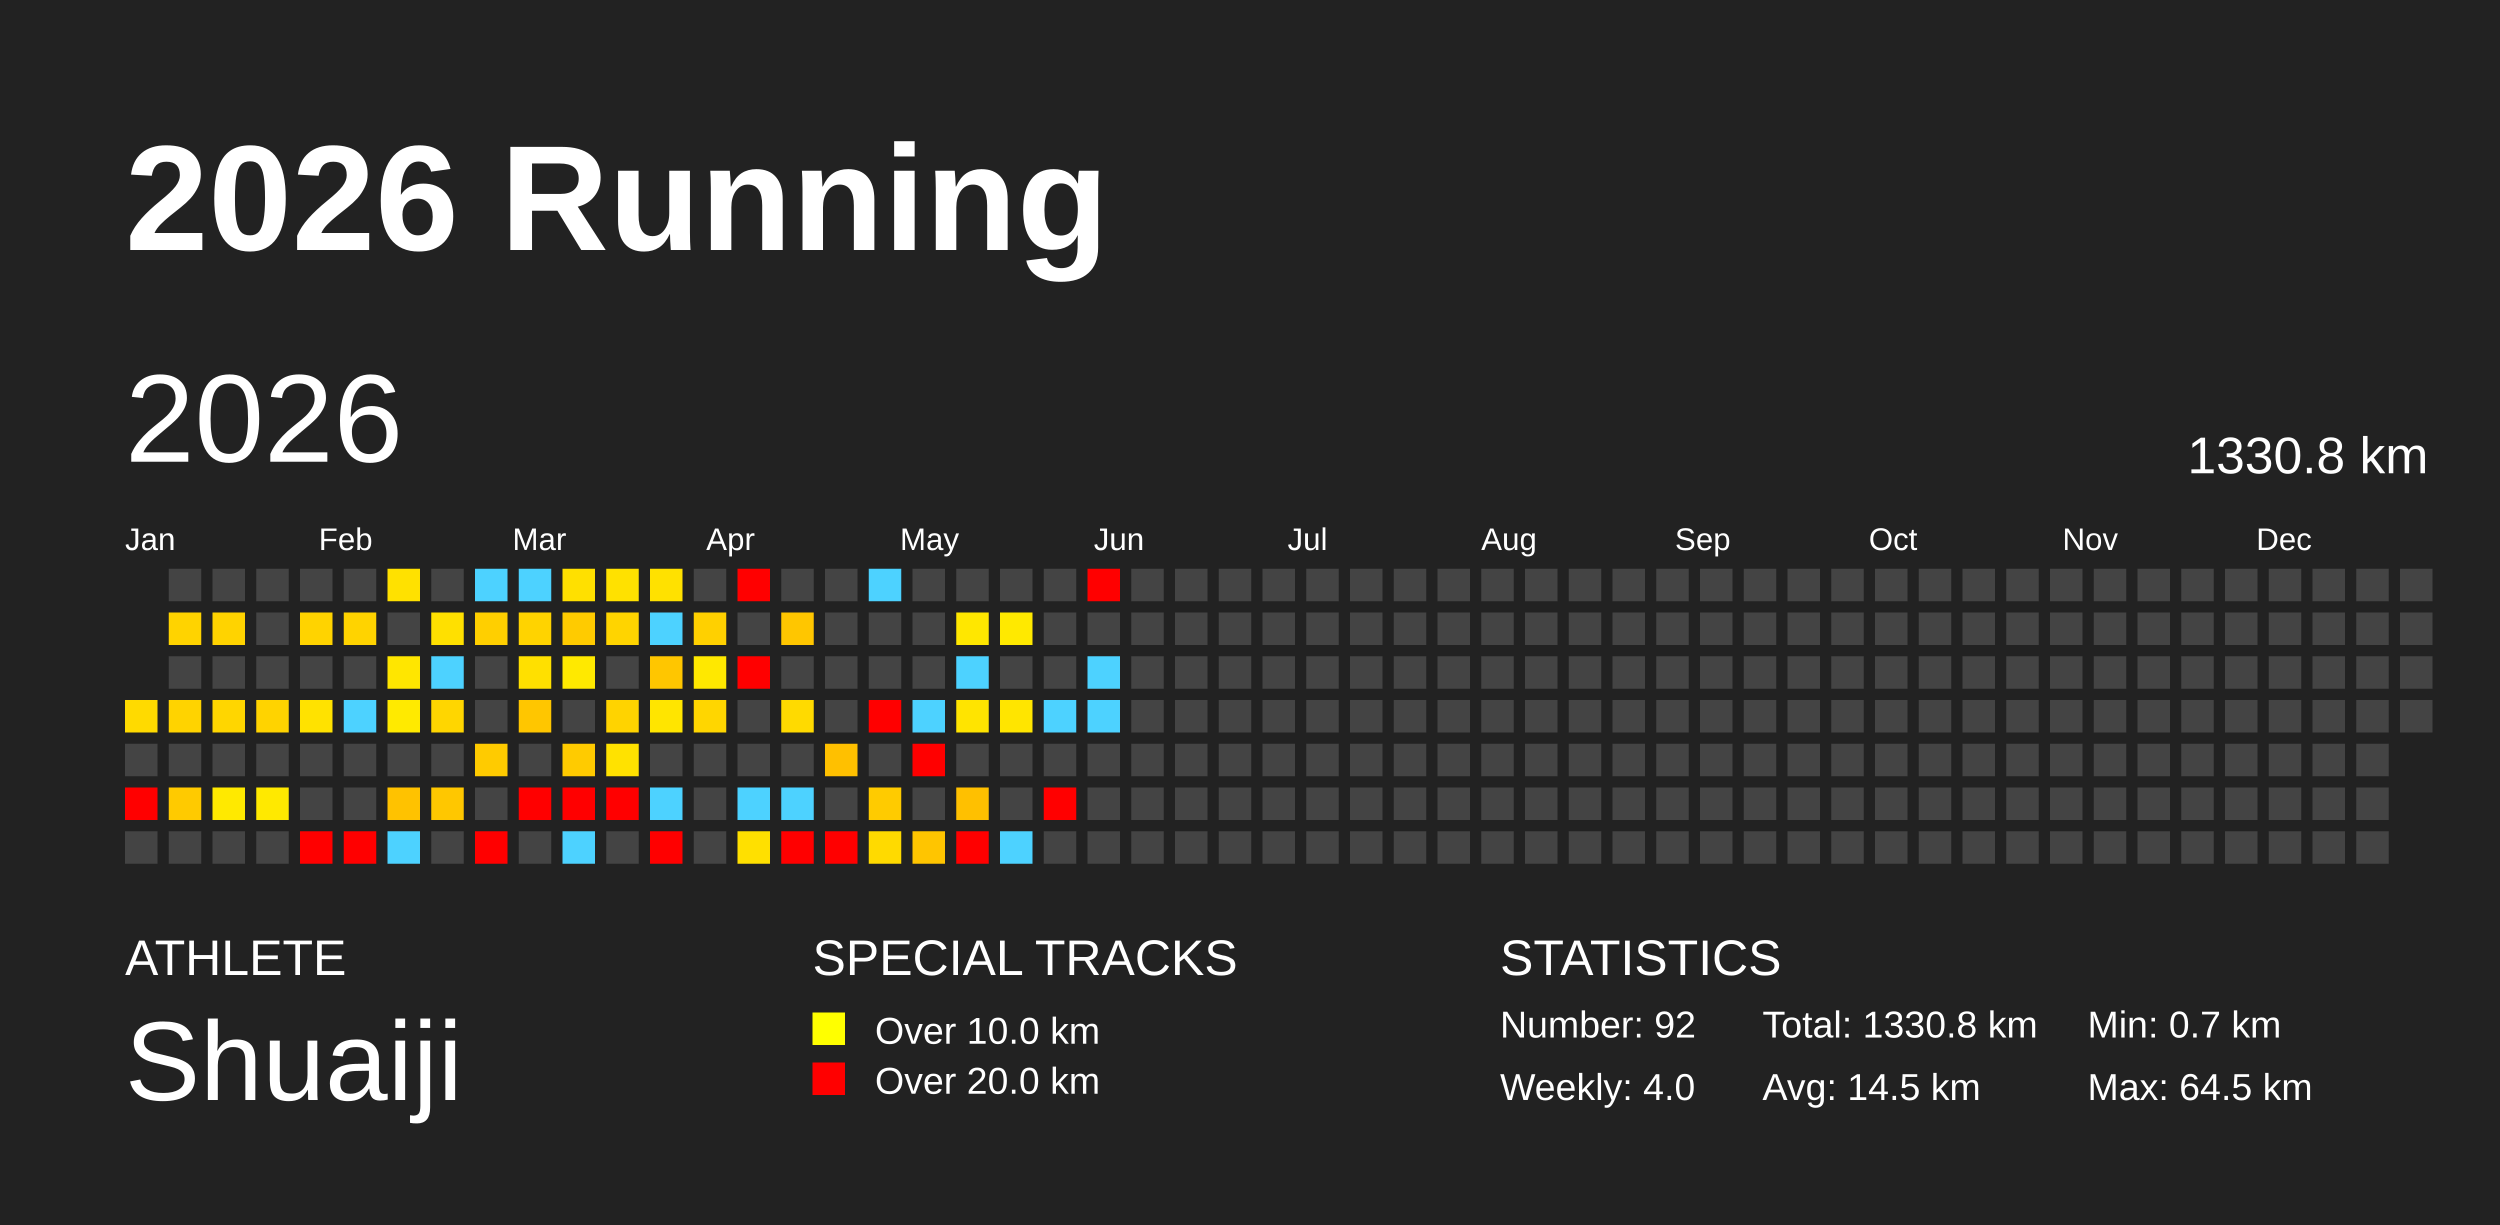
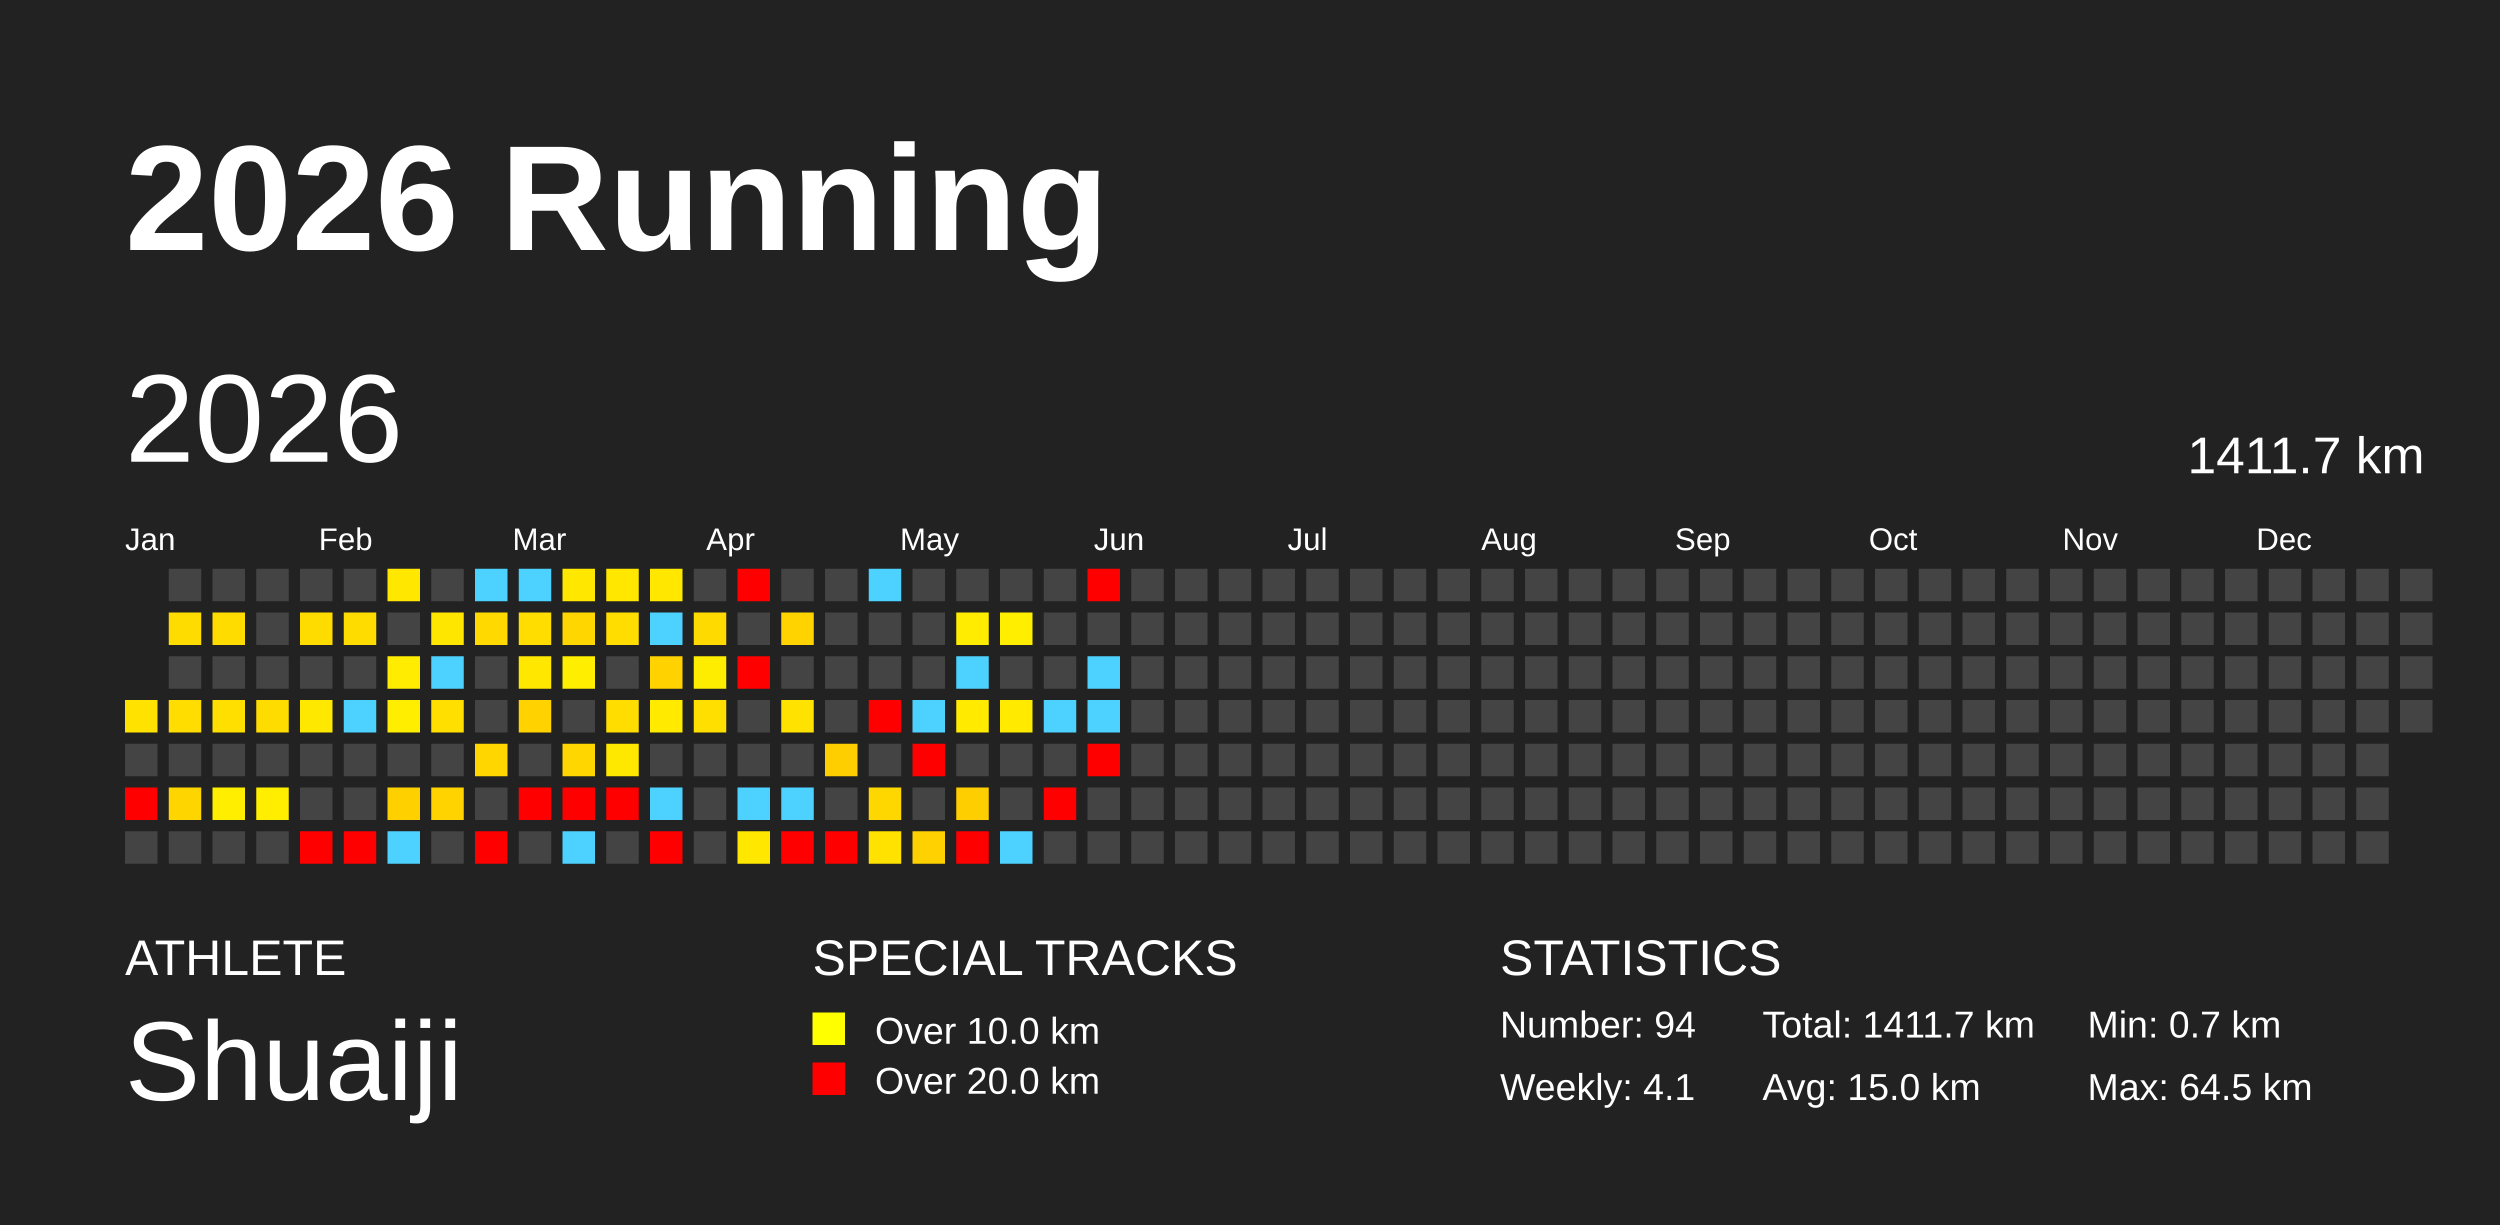
<svg xmlns="http://www.w3.org/2000/svg" baseProfile="full" height="98mm" version="1.1" viewBox="0,0,200,98" width="200mm">
  <defs />
  <rect fill="#222222" height="98" width="200" x="0" y="0" />
  <text fill="#FFFFFF" style="font-size:12px; font-family:Arial; font-weight:bold;" x="10" y="20">2026 Running</text>
  <text fill="#FFFFFF" style="font-size:4px; font-family:Arial" x="10" y="78">ATHLETE</text>
  <text fill="#FFFFFF" style="font-size:9px; font-family:Arial" x="10" y="88">Shuaiji</text>
  <text fill="#FFFFFF" style="font-size:4px; font-family:Arial" x="65" y="78">SPECIAL TRACKS</text>
  <rect fill="yellow" height="2.6" width="2.6" x="65" y="81" />
  <text fill="#FFFFFF" style="font-size:3px; font-family:Arial" x="70" y="83.5">Over 10.0 km</text>
  <rect fill="red" height="2.6" width="2.6" x="65" y="85" />
  <text fill="#FFFFFF" style="font-size:3px; font-family:Arial" x="70" y="87.5">Over 20.0 km</text>
  <text fill="#FFFFFF" style="font-size:4px; font-family:Arial" x="120" y="78">STATISTICS</text>
-   <text fill="#FFFFFF" style="font-size:3px; font-family:Arial" x="120" y="83">Number: 92</text>
-   <text fill="#FFFFFF" style="font-size:3px; font-family:Arial" x="120" y="88">Weekly: 4.0</text>
-   <text fill="#FFFFFF" style="font-size:3px; font-family:Arial" x="141" y="83">Total: 1330.8 km</text>
-   <text fill="#FFFFFF" style="font-size:3px; font-family:Arial" x="141" y="88">Avg: 14.5 km</text>
+   <text fill="#FFFFFF" style="font-size:3px; font-family:Arial" x="120" y="83">Number: 94</text>
+   <text fill="#FFFFFF" style="font-size:3px; font-family:Arial" x="120" y="88">Weekly: 4.1</text>
+   <text fill="#FFFFFF" style="font-size:3px; font-family:Arial" x="141" y="83">Total: 1411.7 km</text>
+   <text fill="#FFFFFF" style="font-size:3px; font-family:Arial" x="141" y="88">Avg: 15.0 km</text>
  <text fill="#FFFFFF" style="font-size:3px; font-family:Arial" x="167" y="83">Min: 0.7 km</text>
  <text fill="#FFFFFF" style="font-size:3px; font-family:Arial" x="167" y="88">Max: 64.5 km</text>
  <text dominant-baseline="hanging" fill="#FFFFFF" style="font-size:10.0px; font-family:Arial;" x="10" y="30">2026</text>
-   <text dominant-baseline="hanging" fill="#FFFFFF" style="font-size:4.125px; font-family:Arial;" x="175" y="35">1330.8 km</text>
+   <text dominant-baseline="hanging" fill="#FFFFFF" style="font-size:4.125px; font-family:Arial;" x="175" y="35">1411.7 km</text>
  <text fill="#FFFFFF" style="font-size:2.5px; font-family:Arial" x="10.0" y="44">Jan</text>
  <text fill="#FFFFFF" style="font-size:2.5px; font-family:Arial" x="25.5" y="44">Feb</text>
  <text fill="#FFFFFF" style="font-size:2.5px; font-family:Arial" x="41.0" y="44">Mar</text>
  <text fill="#FFFFFF" style="font-size:2.5px; font-family:Arial" x="56.5" y="44">Apr</text>
  <text fill="#FFFFFF" style="font-size:2.5px; font-family:Arial" x="72.0" y="44">May</text>
  <text fill="#FFFFFF" style="font-size:2.5px; font-family:Arial" x="87.5" y="44">Jun</text>
  <text fill="#FFFFFF" style="font-size:2.5px; font-family:Arial" x="103.0" y="44">Jul</text>
  <text fill="#FFFFFF" style="font-size:2.5px; font-family:Arial" x="118.5" y="44">Aug</text>
  <text fill="#FFFFFF" style="font-size:2.5px; font-family:Arial" x="134.0" y="44">Sep</text>
  <text fill="#FFFFFF" style="font-size:2.5px; font-family:Arial" x="149.5" y="44">Oct</text>
  <text fill="#FFFFFF" style="font-size:2.5px; font-family:Arial" x="165.0" y="44">Nov</text>
  <text fill="#FFFFFF" style="font-size:2.5px; font-family:Arial" x="180.5" y="44">Dec</text>
-   <rect fill="#ffda00" height="2.6" width="2.6" x="10.0" y="56.0" />
+   <rect fill="#ffe200" height="2.6" width="2.6" x="10.0" y="56.0" />
  <rect fill="#444444" height="2.6" width="2.6" x="10.0" y="59.5" />
  <rect fill="red" height="2.6" width="2.6" x="10.0" y="63.0" />
  <rect fill="#444444" height="2.6" width="2.6" x="10.0" y="66.5" />
  <rect fill="#444444" height="2.6" width="2.6" x="13.5" y="45.5" />
-   <rect fill="#ffd300" height="2.6" width="2.6" x="13.5" y="49.0" />
+   <rect fill="#ffdc00" height="2.6" width="2.6" x="13.5" y="49.0" />
  <rect fill="#444444" height="2.6" width="2.6" x="13.5" y="52.5" />
-   <rect fill="#ffd300" height="2.6" width="2.6" x="13.5" y="56.0" />
+   <rect fill="#ffdd00" height="2.6" width="2.6" x="13.5" y="56.0" />
  <rect fill="#444444" height="2.6" width="2.6" x="13.5" y="59.5" />
-   <rect fill="#ffca00" height="2.6" width="2.6" x="13.5" y="63.0" />
+   <rect fill="#ffd500" height="2.6" width="2.6" x="13.5" y="63.0" />
  <rect fill="#444444" height="2.6" width="2.6" x="13.5" y="66.5" />
  <rect fill="#444444" height="2.6" width="2.6" x="17.0" y="45.5" />
-   <rect fill="#ffd300" height="2.6" width="2.6" x="17.0" y="49.0" />
+   <rect fill="#ffdc00" height="2.6" width="2.6" x="17.0" y="49.0" />
  <rect fill="#444444" height="2.6" width="2.6" x="17.0" y="52.5" />
-   <rect fill="#ffd600" height="2.6" width="2.6" x="17.0" y="56.0" />
+   <rect fill="#ffdf00" height="2.6" width="2.6" x="17.0" y="56.0" />
  <rect fill="#444444" height="2.6" width="2.6" x="17.0" y="59.5" />
-   <rect fill="#ffe900" height="2.6" width="2.6" x="17.0" y="63.0" />
+   <rect fill="#ffee00" height="2.6" width="2.6" x="17.0" y="63.0" />
  <rect fill="#444444" height="2.6" width="2.6" x="17.0" y="66.5" />
  <rect fill="#444444" height="2.6" width="2.6" x="20.5" y="45.5" />
  <rect fill="#444444" height="2.6" width="2.6" x="20.5" y="49.0" />
  <rect fill="#444444" height="2.6" width="2.6" x="20.5" y="52.5" />
-   <rect fill="#ffd300" height="2.6" width="2.6" x="20.5" y="56.0" />
+   <rect fill="#ffdc00" height="2.6" width="2.6" x="20.5" y="56.0" />
  <rect fill="#444444" height="2.6" width="2.6" x="20.5" y="59.5" />
-   <rect fill="#ffe900" height="2.6" width="2.6" x="20.5" y="63.0" />
+   <rect fill="#ffee00" height="2.6" width="2.6" x="20.5" y="63.0" />
  <rect fill="#444444" height="2.6" width="2.6" x="20.5" y="66.5" />
  <rect fill="#444444" height="2.6" width="2.6" x="24.0" y="45.5" />
-   <rect fill="#ffd300" height="2.6" width="2.6" x="24.0" y="49.0" />
+   <rect fill="#ffdc00" height="2.6" width="2.6" x="24.0" y="49.0" />
  <rect fill="#444444" height="2.6" width="2.6" x="24.0" y="52.5" />
-   <rect fill="#ffe200" height="2.6" width="2.6" x="24.0" y="56.0" />
+   <rect fill="#ffe800" height="2.6" width="2.6" x="24.0" y="56.0" />
  <rect fill="#444444" height="2.6" width="2.6" x="24.0" y="59.5" />
  <rect fill="#444444" height="2.6" width="2.6" x="24.0" y="63.0" />
  <rect fill="red" height="2.6" width="2.6" x="24.0" y="66.5" />
  <rect fill="#444444" height="2.6" width="2.6" x="27.5" y="45.5" />
-   <rect fill="#ffd300" height="2.6" width="2.6" x="27.5" y="49.0" />
+   <rect fill="#ffdc00" height="2.6" width="2.6" x="27.5" y="49.0" />
  <rect fill="#444444" height="2.6" width="2.6" x="27.5" y="52.5" />
  <rect fill="#4dd2ff" height="2.6" width="2.6" x="27.5" y="56.0" />
  <rect fill="#444444" height="2.6" width="2.6" x="27.5" y="59.5" />
  <rect fill="#444444" height="2.6" width="2.6" x="27.5" y="63.0" />
  <rect fill="red" height="2.6" width="2.6" x="27.5" y="66.5" />
-   <rect fill="#ffe100" height="2.6" width="2.6" x="31.0" y="45.5" />
+   <rect fill="#ffe700" height="2.6" width="2.6" x="31.0" y="45.5" />
  <rect fill="#444444" height="2.6" width="2.6" x="31.0" y="49.0" />
-   <rect fill="#ffe600" height="2.6" width="2.6" x="31.0" y="52.5" />
-   <rect fill="#ffea00" height="2.6" width="2.6" x="31.0" y="56.0" />
+   <rect fill="#ffec00" height="2.6" width="2.6" x="31.0" y="52.5" />
+   <rect fill="#ffee00" height="2.6" width="2.6" x="31.0" y="56.0" />
  <rect fill="#444444" height="2.6" width="2.6" x="31.0" y="59.5" />
-   <rect fill="#ffc200" height="2.6" width="2.6" x="31.0" y="63.0" />
+   <rect fill="#ffd000" height="2.6" width="2.6" x="31.0" y="63.0" />
  <rect fill="#4dd2ff" height="2.6" width="2.6" x="31.0" y="66.5" />
  <rect fill="#444444" height="2.6" width="2.6" x="34.5" y="45.5" />
-   <rect fill="#ffe000" height="2.6" width="2.6" x="34.5" y="49.0" />
+   <rect fill="#ffe600" height="2.6" width="2.6" x="34.5" y="49.0" />
  <rect fill="#4dd2ff" height="2.6" width="2.6" x="34.5" y="52.5" />
-   <rect fill="#ffd600" height="2.6" width="2.6" x="34.5" y="56.0" />
+   <rect fill="#ffdf00" height="2.6" width="2.6" x="34.5" y="56.0" />
  <rect fill="#444444" height="2.6" width="2.6" x="34.5" y="59.5" />
-   <rect fill="#ffc700" height="2.6" width="2.6" x="34.5" y="63.0" />
+   <rect fill="#ffd300" height="2.6" width="2.6" x="34.5" y="63.0" />
  <rect fill="#444444" height="2.6" width="2.6" x="34.5" y="66.5" />
  <rect fill="#4dd2ff" height="2.6" width="2.6" x="38.0" y="45.5" />
-   <rect fill="#ffcf00" height="2.6" width="2.6" x="38.0" y="49.0" />
+   <rect fill="#ffd900" height="2.6" width="2.6" x="38.0" y="49.0" />
  <rect fill="#444444" height="2.6" width="2.6" x="38.0" y="52.5" />
  <rect fill="#444444" height="2.6" width="2.6" x="38.0" y="56.0" />
-   <rect fill="#ffcb00" height="2.6" width="2.6" x="38.0" y="59.5" />
+   <rect fill="#ffd600" height="2.6" width="2.6" x="38.0" y="59.5" />
  <rect fill="#444444" height="2.6" width="2.6" x="38.0" y="63.0" />
  <rect fill="red" height="2.6" width="2.6" x="38.0" y="66.5" />
  <rect fill="#4dd2ff" height="2.6" width="2.6" x="41.5" y="45.5" />
-   <rect fill="#ffd300" height="2.6" width="2.6" x="41.5" y="49.0" />
-   <rect fill="#ffe000" height="2.6" width="2.6" x="41.5" y="52.5" />
-   <rect fill="#ffc600" height="2.6" width="2.6" x="41.5" y="56.0" />
+   <rect fill="#ffdd00" height="2.6" width="2.6" x="41.5" y="49.0" />
+   <rect fill="#ffe700" height="2.6" width="2.6" x="41.5" y="52.5" />
+   <rect fill="#ffd200" height="2.6" width="2.6" x="41.5" y="56.0" />
  <rect fill="#444444" height="2.6" width="2.6" x="41.5" y="59.5" />
  <rect fill="red" height="2.6" width="2.6" x="41.5" y="63.0" />
  <rect fill="#444444" height="2.6" width="2.6" x="41.5" y="66.5" />
-   <rect fill="#ffe000" height="2.6" width="2.6" x="45.0" y="45.5" />
-   <rect fill="#ffcb00" height="2.6" width="2.6" x="45.0" y="49.0" />
-   <rect fill="#ffe900" height="2.6" width="2.6" x="45.0" y="52.5" />
+   <rect fill="#ffe700" height="2.6" width="2.6" x="45.0" y="45.5" />
+   <rect fill="#ffd600" height="2.6" width="2.6" x="45.0" y="49.0" />
+   <rect fill="#ffee00" height="2.6" width="2.6" x="45.0" y="52.5" />
  <rect fill="#444444" height="2.6" width="2.6" x="45.0" y="56.0" />
-   <rect fill="#ffcb00" height="2.6" width="2.6" x="45.0" y="59.5" />
+   <rect fill="#ffd600" height="2.6" width="2.6" x="45.0" y="59.5" />
  <rect fill="red" height="2.6" width="2.6" x="45.0" y="63.0" />
  <rect fill="#4dd2ff" height="2.6" width="2.6" x="45.0" y="66.5" />
-   <rect fill="#ffe100" height="2.6" width="2.6" x="48.5" y="45.5" />
-   <rect fill="#ffd400" height="2.6" width="2.6" x="48.5" y="49.0" />
+   <rect fill="#ffe700" height="2.6" width="2.6" x="48.5" y="45.5" />
+   <rect fill="#ffdd00" height="2.6" width="2.6" x="48.5" y="49.0" />
  <rect fill="#444444" height="2.6" width="2.6" x="48.5" y="52.5" />
-   <rect fill="#ffd300" height="2.6" width="2.6" x="48.5" y="56.0" />
-   <rect fill="#ffe200" height="2.6" width="2.6" x="48.5" y="59.5" />
+   <rect fill="#ffdd00" height="2.6" width="2.6" x="48.5" y="56.0" />
+   <rect fill="#ffe800" height="2.6" width="2.6" x="48.5" y="59.5" />
  <rect fill="red" height="2.6" width="2.6" x="48.5" y="63.0" />
  <rect fill="#444444" height="2.6" width="2.6" x="48.5" y="66.5" />
-   <rect fill="#ffe100" height="2.6" width="2.6" x="52.0" y="45.5" />
+   <rect fill="#ffe700" height="2.6" width="2.6" x="52.0" y="45.5" />
  <rect fill="#4dd2ff" height="2.6" width="2.6" x="52.0" y="49.0" />
-   <rect fill="#ffc600" height="2.6" width="2.6" x="52.0" y="52.5" />
-   <rect fill="#ffe500" height="2.6" width="2.6" x="52.0" y="56.0" />
+   <rect fill="#ffd200" height="2.6" width="2.6" x="52.0" y="52.5" />
+   <rect fill="#ffea00" height="2.6" width="2.6" x="52.0" y="56.0" />
  <rect fill="#444444" height="2.6" width="2.6" x="52.0" y="59.5" />
  <rect fill="#4dd2ff" height="2.6" width="2.6" x="52.0" y="63.0" />
  <rect fill="red" height="2.6" width="2.6" x="52.0" y="66.5" />
  <rect fill="#444444" height="2.6" width="2.6" x="55.5" y="45.5" />
-   <rect fill="#ffd000" height="2.6" width="2.6" x="55.5" y="49.0" />
-   <rect fill="#ffe800" height="2.6" width="2.6" x="55.5" y="52.5" />
-   <rect fill="#ffd600" height="2.6" width="2.6" x="55.5" y="56.0" />
+   <rect fill="#ffda00" height="2.6" width="2.6" x="55.5" y="49.0" />
+   <rect fill="#ffed00" height="2.6" width="2.6" x="55.5" y="52.5" />
+   <rect fill="#ffdf00" height="2.6" width="2.6" x="55.5" y="56.0" />
  <rect fill="#444444" height="2.6" width="2.6" x="55.5" y="59.5" />
  <rect fill="#444444" height="2.6" width="2.6" x="55.5" y="63.0" />
  <rect fill="#444444" height="2.6" width="2.6" x="55.5" y="66.5" />
  <rect fill="red" height="2.6" width="2.6" x="59.0" y="45.5" />
  <rect fill="#444444" height="2.6" width="2.6" x="59.0" y="49.0" />
  <rect fill="red" height="2.6" width="2.6" x="59.0" y="52.5" />
  <rect fill="#444444" height="2.6" width="2.6" x="59.0" y="56.0" />
  <rect fill="#444444" height="2.6" width="2.6" x="59.0" y="59.5" />
  <rect fill="#4dd2ff" height="2.6" width="2.6" x="59.0" y="63.0" />
-   <rect fill="#ffe000" height="2.6" width="2.6" x="59.0" y="66.5" />
+   <rect fill="#ffe700" height="2.6" width="2.6" x="59.0" y="66.5" />
  <rect fill="#444444" height="2.6" width="2.6" x="62.5" y="45.5" />
-   <rect fill="#ffc600" height="2.6" width="2.6" x="62.5" y="49.0" />
+   <rect fill="#ffd300" height="2.6" width="2.6" x="62.5" y="49.0" />
  <rect fill="#444444" height="2.6" width="2.6" x="62.5" y="52.5" />
-   <rect fill="#ffda00" height="2.6" width="2.6" x="62.5" y="56.0" />
+   <rect fill="#ffe200" height="2.6" width="2.6" x="62.5" y="56.0" />
  <rect fill="#444444" height="2.6" width="2.6" x="62.5" y="59.5" />
  <rect fill="#4dd2ff" height="2.6" width="2.6" x="62.5" y="63.0" />
  <rect fill="red" height="2.6" width="2.6" x="62.5" y="66.5" />
  <rect fill="#444444" height="2.6" width="2.6" x="66.0" y="45.5" />
  <rect fill="#444444" height="2.6" width="2.6" x="66.0" y="49.0" />
  <rect fill="#444444" height="2.6" width="2.6" x="66.0" y="52.5" />
  <rect fill="#444444" height="2.6" width="2.6" x="66.0" y="56.0" />
-   <rect fill="#ffc000" height="2.6" width="2.6" x="66.0" y="59.5" />
+   <rect fill="#ffce00" height="2.6" width="2.6" x="66.0" y="59.5" />
  <rect fill="#444444" height="2.6" width="2.6" x="66.0" y="63.0" />
  <rect fill="red" height="2.6" width="2.6" x="66.0" y="66.5" />
  <rect fill="#4dd2ff" height="2.6" width="2.6" x="69.5" y="45.5" />
  <rect fill="#444444" height="2.6" width="2.6" x="69.5" y="49.0" />
  <rect fill="#444444" height="2.6" width="2.6" x="69.5" y="52.5" />
  <rect fill="red" height="2.6" width="2.6" x="69.5" y="56.0" />
  <rect fill="#444444" height="2.6" width="2.6" x="69.5" y="59.5" />
-   <rect fill="#ffcb00" height="2.6" width="2.6" x="69.5" y="63.0" />
-   <rect fill="#ffda00" height="2.6" width="2.6" x="69.5" y="66.5" />
+   <rect fill="#ffd700" height="2.6" width="2.6" x="69.5" y="63.0" />
+   <rect fill="#ffe200" height="2.6" width="2.6" x="69.5" y="66.5" />
  <rect fill="#444444" height="2.6" width="2.6" x="73.0" y="45.5" />
  <rect fill="#444444" height="2.6" width="2.6" x="73.0" y="49.0" />
  <rect fill="#444444" height="2.6" width="2.6" x="73.0" y="52.5" />
  <rect fill="#4dd2ff" height="2.6" width="2.6" x="73.0" y="56.0" />
  <rect fill="red" height="2.6" width="2.6" x="73.0" y="59.5" />
  <rect fill="#444444" height="2.6" width="2.6" x="73.0" y="63.0" />
-   <rect fill="#ffc500" height="2.6" width="2.6" x="73.0" y="66.5" />
+   <rect fill="#ffd100" height="2.6" width="2.6" x="73.0" y="66.5" />
  <rect fill="#444444" height="2.6" width="2.6" x="76.5" y="45.5" />
-   <rect fill="#ffe700" height="2.6" width="2.6" x="76.5" y="49.0" />
+   <rect fill="#ffec00" height="2.6" width="2.6" x="76.5" y="49.0" />
  <rect fill="#4dd2ff" height="2.6" width="2.6" x="76.5" y="52.5" />
-   <rect fill="#ffe400" height="2.6" width="2.6" x="76.5" y="56.0" />
+   <rect fill="#ffea00" height="2.6" width="2.6" x="76.5" y="56.0" />
  <rect fill="#444444" height="2.6" width="2.6" x="76.5" y="59.5" />
-   <rect fill="#ffc000" height="2.6" width="2.6" x="76.5" y="63.0" />
+   <rect fill="#ffce00" height="2.6" width="2.6" x="76.5" y="63.0" />
  <rect fill="red" height="2.6" width="2.6" x="76.5" y="66.5" />
  <rect fill="#444444" height="2.6" width="2.6" x="80.0" y="45.5" />
-   <rect fill="#ffe900" height="2.6" width="2.6" x="80.0" y="49.0" />
+   <rect fill="#ffee00" height="2.6" width="2.6" x="80.0" y="49.0" />
  <rect fill="#444444" height="2.6" width="2.6" x="80.0" y="52.5" />
-   <rect fill="#ffe500" height="2.6" width="2.6" x="80.0" y="56.0" />
+   <rect fill="#ffea00" height="2.6" width="2.6" x="80.0" y="56.0" />
  <rect fill="#444444" height="2.6" width="2.6" x="80.0" y="59.5" />
  <rect fill="#444444" height="2.6" width="2.6" x="80.0" y="63.0" />
  <rect fill="#4dd2ff" height="2.6" width="2.6" x="80.0" y="66.5" />
  <rect fill="#444444" height="2.6" width="2.6" x="83.5" y="45.5" />
  <rect fill="#444444" height="2.6" width="2.6" x="83.5" y="49.0" />
  <rect fill="#444444" height="2.6" width="2.6" x="83.5" y="52.5" />
  <rect fill="#4dd2ff" height="2.6" width="2.6" x="83.5" y="56.0" />
  <rect fill="#444444" height="2.6" width="2.6" x="83.5" y="59.5" />
  <rect fill="red" height="2.6" width="2.6" x="83.5" y="63.0" />
  <rect fill="#444444" height="2.6" width="2.6" x="83.5" y="66.5" />
  <rect fill="red" height="2.6" width="2.6" x="87.0" y="45.5" />
  <rect fill="#444444" height="2.6" width="2.6" x="87.0" y="49.0" />
  <rect fill="#4dd2ff" height="2.6" width="2.6" x="87.0" y="52.5" />
  <rect fill="#4dd2ff" height="2.6" width="2.6" x="87.0" y="56.0" />
-   <rect fill="#444444" height="2.6" width="2.6" x="87.0" y="59.5" />
+   <rect fill="red" height="2.6" width="2.6" x="87.0" y="59.5" />
  <rect fill="#444444" height="2.6" width="2.6" x="87.0" y="63.0" />
  <rect fill="#444444" height="2.6" width="2.6" x="87.0" y="66.5" />
  <rect fill="#444444" height="2.6" width="2.6" x="90.5" y="45.5" />
  <rect fill="#444444" height="2.6" width="2.6" x="90.5" y="49.0" />
  <rect fill="#444444" height="2.6" width="2.6" x="90.5" y="52.5" />
  <rect fill="#444444" height="2.6" width="2.6" x="90.5" y="56.0" />
  <rect fill="#444444" height="2.6" width="2.6" x="90.5" y="59.5" />
  <rect fill="#444444" height="2.6" width="2.6" x="90.5" y="63.0" />
  <rect fill="#444444" height="2.6" width="2.6" x="90.5" y="66.5" />
  <rect fill="#444444" height="2.6" width="2.6" x="94.0" y="45.5" />
  <rect fill="#444444" height="2.6" width="2.6" x="94.0" y="49.0" />
  <rect fill="#444444" height="2.6" width="2.6" x="94.0" y="52.5" />
  <rect fill="#444444" height="2.6" width="2.6" x="94.0" y="56.0" />
  <rect fill="#444444" height="2.6" width="2.6" x="94.0" y="59.5" />
  <rect fill="#444444" height="2.6" width="2.6" x="94.0" y="63.0" />
  <rect fill="#444444" height="2.6" width="2.6" x="94.0" y="66.5" />
  <rect fill="#444444" height="2.6" width="2.6" x="97.5" y="45.5" />
  <rect fill="#444444" height="2.6" width="2.6" x="97.5" y="49.0" />
  <rect fill="#444444" height="2.6" width="2.6" x="97.5" y="52.5" />
  <rect fill="#444444" height="2.6" width="2.6" x="97.5" y="56.0" />
  <rect fill="#444444" height="2.6" width="2.6" x="97.5" y="59.5" />
  <rect fill="#444444" height="2.6" width="2.6" x="97.5" y="63.0" />
  <rect fill="#444444" height="2.6" width="2.6" x="97.5" y="66.5" />
  <rect fill="#444444" height="2.6" width="2.6" x="101.0" y="45.5" />
  <rect fill="#444444" height="2.6" width="2.6" x="101.0" y="49.0" />
  <rect fill="#444444" height="2.6" width="2.6" x="101.0" y="52.5" />
  <rect fill="#444444" height="2.6" width="2.6" x="101.0" y="56.0" />
  <rect fill="#444444" height="2.6" width="2.6" x="101.0" y="59.5" />
  <rect fill="#444444" height="2.6" width="2.6" x="101.0" y="63.0" />
  <rect fill="#444444" height="2.6" width="2.6" x="101.0" y="66.5" />
  <rect fill="#444444" height="2.6" width="2.6" x="104.5" y="45.5" />
  <rect fill="#444444" height="2.6" width="2.6" x="104.5" y="49.0" />
  <rect fill="#444444" height="2.6" width="2.6" x="104.5" y="52.5" />
  <rect fill="#444444" height="2.6" width="2.6" x="104.5" y="56.0" />
  <rect fill="#444444" height="2.6" width="2.6" x="104.5" y="59.5" />
  <rect fill="#444444" height="2.6" width="2.6" x="104.5" y="63.0" />
  <rect fill="#444444" height="2.6" width="2.6" x="104.5" y="66.5" />
  <rect fill="#444444" height="2.6" width="2.6" x="108.0" y="45.5" />
  <rect fill="#444444" height="2.6" width="2.6" x="108.0" y="49.0" />
  <rect fill="#444444" height="2.6" width="2.6" x="108.0" y="52.5" />
  <rect fill="#444444" height="2.6" width="2.6" x="108.0" y="56.0" />
  <rect fill="#444444" height="2.6" width="2.6" x="108.0" y="59.5" />
  <rect fill="#444444" height="2.6" width="2.6" x="108.0" y="63.0" />
  <rect fill="#444444" height="2.6" width="2.6" x="108.0" y="66.5" />
  <rect fill="#444444" height="2.6" width="2.6" x="111.5" y="45.5" />
  <rect fill="#444444" height="2.6" width="2.6" x="111.5" y="49.0" />
  <rect fill="#444444" height="2.6" width="2.6" x="111.5" y="52.5" />
  <rect fill="#444444" height="2.6" width="2.6" x="111.5" y="56.0" />
  <rect fill="#444444" height="2.6" width="2.6" x="111.5" y="59.5" />
  <rect fill="#444444" height="2.6" width="2.6" x="111.5" y="63.0" />
  <rect fill="#444444" height="2.6" width="2.6" x="111.5" y="66.5" />
  <rect fill="#444444" height="2.6" width="2.6" x="115.0" y="45.5" />
  <rect fill="#444444" height="2.6" width="2.6" x="115.0" y="49.0" />
  <rect fill="#444444" height="2.6" width="2.6" x="115.0" y="52.5" />
  <rect fill="#444444" height="2.6" width="2.6" x="115.0" y="56.0" />
  <rect fill="#444444" height="2.6" width="2.6" x="115.0" y="59.5" />
  <rect fill="#444444" height="2.6" width="2.6" x="115.0" y="63.0" />
  <rect fill="#444444" height="2.6" width="2.6" x="115.0" y="66.5" />
  <rect fill="#444444" height="2.6" width="2.6" x="118.5" y="45.5" />
  <rect fill="#444444" height="2.6" width="2.6" x="118.5" y="49.0" />
  <rect fill="#444444" height="2.6" width="2.6" x="118.5" y="52.5" />
  <rect fill="#444444" height="2.6" width="2.6" x="118.5" y="56.0" />
  <rect fill="#444444" height="2.6" width="2.6" x="118.5" y="59.5" />
  <rect fill="#444444" height="2.6" width="2.6" x="118.5" y="63.0" />
  <rect fill="#444444" height="2.6" width="2.6" x="118.5" y="66.5" />
  <rect fill="#444444" height="2.6" width="2.6" x="122.0" y="45.5" />
  <rect fill="#444444" height="2.6" width="2.6" x="122.0" y="49.0" />
  <rect fill="#444444" height="2.6" width="2.6" x="122.0" y="52.5" />
  <rect fill="#444444" height="2.6" width="2.6" x="122.0" y="56.0" />
  <rect fill="#444444" height="2.6" width="2.6" x="122.0" y="59.5" />
  <rect fill="#444444" height="2.6" width="2.6" x="122.0" y="63.0" />
  <rect fill="#444444" height="2.6" width="2.6" x="122.0" y="66.5" />
  <rect fill="#444444" height="2.6" width="2.6" x="125.5" y="45.5" />
  <rect fill="#444444" height="2.6" width="2.6" x="125.5" y="49.0" />
  <rect fill="#444444" height="2.6" width="2.6" x="125.5" y="52.5" />
  <rect fill="#444444" height="2.6" width="2.6" x="125.5" y="56.0" />
  <rect fill="#444444" height="2.6" width="2.6" x="125.5" y="59.5" />
  <rect fill="#444444" height="2.6" width="2.6" x="125.5" y="63.0" />
  <rect fill="#444444" height="2.6" width="2.6" x="125.5" y="66.5" />
  <rect fill="#444444" height="2.6" width="2.6" x="129.0" y="45.5" />
  <rect fill="#444444" height="2.6" width="2.6" x="129.0" y="49.0" />
  <rect fill="#444444" height="2.6" width="2.6" x="129.0" y="52.5" />
  <rect fill="#444444" height="2.6" width="2.6" x="129.0" y="56.0" />
  <rect fill="#444444" height="2.6" width="2.6" x="129.0" y="59.5" />
  <rect fill="#444444" height="2.6" width="2.6" x="129.0" y="63.0" />
  <rect fill="#444444" height="2.6" width="2.6" x="129.0" y="66.5" />
  <rect fill="#444444" height="2.6" width="2.6" x="132.5" y="45.5" />
  <rect fill="#444444" height="2.6" width="2.6" x="132.5" y="49.0" />
  <rect fill="#444444" height="2.6" width="2.6" x="132.5" y="52.5" />
  <rect fill="#444444" height="2.6" width="2.6" x="132.5" y="56.0" />
  <rect fill="#444444" height="2.6" width="2.6" x="132.5" y="59.5" />
  <rect fill="#444444" height="2.6" width="2.6" x="132.5" y="63.0" />
  <rect fill="#444444" height="2.6" width="2.6" x="132.5" y="66.5" />
  <rect fill="#444444" height="2.6" width="2.6" x="136.0" y="45.5" />
  <rect fill="#444444" height="2.6" width="2.6" x="136.0" y="49.0" />
  <rect fill="#444444" height="2.6" width="2.6" x="136.0" y="52.5" />
  <rect fill="#444444" height="2.6" width="2.6" x="136.0" y="56.0" />
  <rect fill="#444444" height="2.6" width="2.6" x="136.0" y="59.5" />
  <rect fill="#444444" height="2.6" width="2.6" x="136.0" y="63.0" />
  <rect fill="#444444" height="2.6" width="2.6" x="136.0" y="66.5" />
  <rect fill="#444444" height="2.6" width="2.6" x="139.5" y="45.5" />
  <rect fill="#444444" height="2.6" width="2.6" x="139.5" y="49.0" />
  <rect fill="#444444" height="2.6" width="2.6" x="139.5" y="52.5" />
  <rect fill="#444444" height="2.6" width="2.6" x="139.5" y="56.0" />
  <rect fill="#444444" height="2.6" width="2.6" x="139.5" y="59.5" />
  <rect fill="#444444" height="2.6" width="2.6" x="139.5" y="63.0" />
  <rect fill="#444444" height="2.6" width="2.6" x="139.5" y="66.5" />
  <rect fill="#444444" height="2.6" width="2.6" x="143.0" y="45.5" />
  <rect fill="#444444" height="2.6" width="2.6" x="143.0" y="49.0" />
  <rect fill="#444444" height="2.6" width="2.6" x="143.0" y="52.5" />
  <rect fill="#444444" height="2.6" width="2.6" x="143.0" y="56.0" />
  <rect fill="#444444" height="2.6" width="2.6" x="143.0" y="59.5" />
  <rect fill="#444444" height="2.6" width="2.6" x="143.0" y="63.0" />
  <rect fill="#444444" height="2.6" width="2.6" x="143.0" y="66.5" />
  <rect fill="#444444" height="2.6" width="2.6" x="146.5" y="45.5" />
  <rect fill="#444444" height="2.6" width="2.6" x="146.5" y="49.0" />
  <rect fill="#444444" height="2.6" width="2.6" x="146.5" y="52.5" />
  <rect fill="#444444" height="2.6" width="2.6" x="146.5" y="56.0" />
  <rect fill="#444444" height="2.6" width="2.6" x="146.5" y="59.5" />
  <rect fill="#444444" height="2.6" width="2.6" x="146.5" y="63.0" />
  <rect fill="#444444" height="2.6" width="2.6" x="146.5" y="66.5" />
  <rect fill="#444444" height="2.6" width="2.6" x="150.0" y="45.5" />
  <rect fill="#444444" height="2.6" width="2.6" x="150.0" y="49.0" />
  <rect fill="#444444" height="2.6" width="2.6" x="150.0" y="52.5" />
  <rect fill="#444444" height="2.6" width="2.6" x="150.0" y="56.0" />
  <rect fill="#444444" height="2.6" width="2.6" x="150.0" y="59.5" />
  <rect fill="#444444" height="2.6" width="2.6" x="150.0" y="63.0" />
  <rect fill="#444444" height="2.6" width="2.6" x="150.0" y="66.5" />
  <rect fill="#444444" height="2.6" width="2.6" x="153.5" y="45.5" />
  <rect fill="#444444" height="2.6" width="2.6" x="153.5" y="49.0" />
  <rect fill="#444444" height="2.6" width="2.6" x="153.5" y="52.5" />
  <rect fill="#444444" height="2.6" width="2.6" x="153.5" y="56.0" />
  <rect fill="#444444" height="2.6" width="2.6" x="153.5" y="59.5" />
  <rect fill="#444444" height="2.6" width="2.6" x="153.5" y="63.0" />
  <rect fill="#444444" height="2.6" width="2.6" x="153.5" y="66.5" />
  <rect fill="#444444" height="2.6" width="2.6" x="157.0" y="45.5" />
  <rect fill="#444444" height="2.6" width="2.6" x="157.0" y="49.0" />
  <rect fill="#444444" height="2.6" width="2.6" x="157.0" y="52.5" />
  <rect fill="#444444" height="2.6" width="2.6" x="157.0" y="56.0" />
  <rect fill="#444444" height="2.6" width="2.6" x="157.0" y="59.5" />
  <rect fill="#444444" height="2.6" width="2.6" x="157.0" y="63.0" />
  <rect fill="#444444" height="2.6" width="2.6" x="157.0" y="66.5" />
  <rect fill="#444444" height="2.6" width="2.6" x="160.5" y="45.5" />
  <rect fill="#444444" height="2.6" width="2.6" x="160.5" y="49.0" />
  <rect fill="#444444" height="2.6" width="2.6" x="160.5" y="52.5" />
  <rect fill="#444444" height="2.6" width="2.6" x="160.5" y="56.0" />
  <rect fill="#444444" height="2.6" width="2.6" x="160.5" y="59.5" />
  <rect fill="#444444" height="2.6" width="2.6" x="160.5" y="63.0" />
  <rect fill="#444444" height="2.6" width="2.6" x="160.5" y="66.5" />
  <rect fill="#444444" height="2.6" width="2.6" x="164.0" y="45.5" />
  <rect fill="#444444" height="2.6" width="2.6" x="164.0" y="49.0" />
  <rect fill="#444444" height="2.6" width="2.6" x="164.0" y="52.5" />
  <rect fill="#444444" height="2.6" width="2.6" x="164.0" y="56.0" />
  <rect fill="#444444" height="2.6" width="2.6" x="164.0" y="59.5" />
  <rect fill="#444444" height="2.6" width="2.6" x="164.0" y="63.0" />
  <rect fill="#444444" height="2.6" width="2.6" x="164.0" y="66.5" />
  <rect fill="#444444" height="2.6" width="2.6" x="167.5" y="45.5" />
  <rect fill="#444444" height="2.6" width="2.6" x="167.5" y="49.0" />
  <rect fill="#444444" height="2.6" width="2.6" x="167.5" y="52.5" />
  <rect fill="#444444" height="2.6" width="2.6" x="167.5" y="56.0" />
  <rect fill="#444444" height="2.6" width="2.6" x="167.5" y="59.5" />
  <rect fill="#444444" height="2.6" width="2.6" x="167.5" y="63.0" />
  <rect fill="#444444" height="2.6" width="2.6" x="167.5" y="66.5" />
  <rect fill="#444444" height="2.6" width="2.6" x="171.0" y="45.5" />
  <rect fill="#444444" height="2.6" width="2.6" x="171.0" y="49.0" />
  <rect fill="#444444" height="2.6" width="2.6" x="171.0" y="52.5" />
  <rect fill="#444444" height="2.6" width="2.6" x="171.0" y="56.0" />
  <rect fill="#444444" height="2.6" width="2.6" x="171.0" y="59.5" />
  <rect fill="#444444" height="2.6" width="2.6" x="171.0" y="63.0" />
  <rect fill="#444444" height="2.6" width="2.6" x="171.0" y="66.5" />
  <rect fill="#444444" height="2.6" width="2.6" x="174.5" y="45.5" />
  <rect fill="#444444" height="2.6" width="2.6" x="174.5" y="49.0" />
  <rect fill="#444444" height="2.6" width="2.6" x="174.5" y="52.5" />
  <rect fill="#444444" height="2.6" width="2.6" x="174.5" y="56.0" />
  <rect fill="#444444" height="2.6" width="2.6" x="174.5" y="59.5" />
  <rect fill="#444444" height="2.6" width="2.6" x="174.5" y="63.0" />
  <rect fill="#444444" height="2.6" width="2.6" x="174.5" y="66.5" />
  <rect fill="#444444" height="2.6" width="2.6" x="178.0" y="45.5" />
  <rect fill="#444444" height="2.6" width="2.6" x="178.0" y="49.0" />
  <rect fill="#444444" height="2.6" width="2.6" x="178.0" y="52.5" />
  <rect fill="#444444" height="2.6" width="2.6" x="178.0" y="56.0" />
  <rect fill="#444444" height="2.6" width="2.6" x="178.0" y="59.5" />
  <rect fill="#444444" height="2.6" width="2.6" x="178.0" y="63.0" />
  <rect fill="#444444" height="2.6" width="2.6" x="178.0" y="66.5" />
  <rect fill="#444444" height="2.6" width="2.6" x="181.5" y="45.5" />
  <rect fill="#444444" height="2.6" width="2.6" x="181.5" y="49.0" />
  <rect fill="#444444" height="2.6" width="2.6" x="181.5" y="52.5" />
  <rect fill="#444444" height="2.6" width="2.6" x="181.5" y="56.0" />
  <rect fill="#444444" height="2.6" width="2.6" x="181.5" y="59.5" />
  <rect fill="#444444" height="2.6" width="2.6" x="181.5" y="63.0" />
  <rect fill="#444444" height="2.6" width="2.6" x="181.5" y="66.5" />
  <rect fill="#444444" height="2.6" width="2.6" x="185.0" y="45.5" />
  <rect fill="#444444" height="2.6" width="2.6" x="185.0" y="49.0" />
  <rect fill="#444444" height="2.6" width="2.6" x="185.0" y="52.5" />
  <rect fill="#444444" height="2.6" width="2.6" x="185.0" y="56.0" />
  <rect fill="#444444" height="2.6" width="2.6" x="185.0" y="59.5" />
  <rect fill="#444444" height="2.6" width="2.6" x="185.0" y="63.0" />
  <rect fill="#444444" height="2.6" width="2.6" x="185.0" y="66.5" />
  <rect fill="#444444" height="2.6" width="2.6" x="188.5" y="45.5" />
  <rect fill="#444444" height="2.6" width="2.6" x="188.5" y="49.0" />
  <rect fill="#444444" height="2.6" width="2.6" x="188.5" y="52.5" />
  <rect fill="#444444" height="2.6" width="2.6" x="188.5" y="56.0" />
  <rect fill="#444444" height="2.6" width="2.6" x="188.5" y="59.5" />
  <rect fill="#444444" height="2.6" width="2.6" x="188.5" y="63.0" />
  <rect fill="#444444" height="2.6" width="2.6" x="188.5" y="66.5" />
  <rect fill="#444444" height="2.6" width="2.6" x="192.0" y="45.5" />
  <rect fill="#444444" height="2.6" width="2.6" x="192.0" y="49.0" />
  <rect fill="#444444" height="2.6" width="2.6" x="192.0" y="52.5" />
  <rect fill="#444444" height="2.6" width="2.6" x="192.0" y="56.0" />
</svg>
